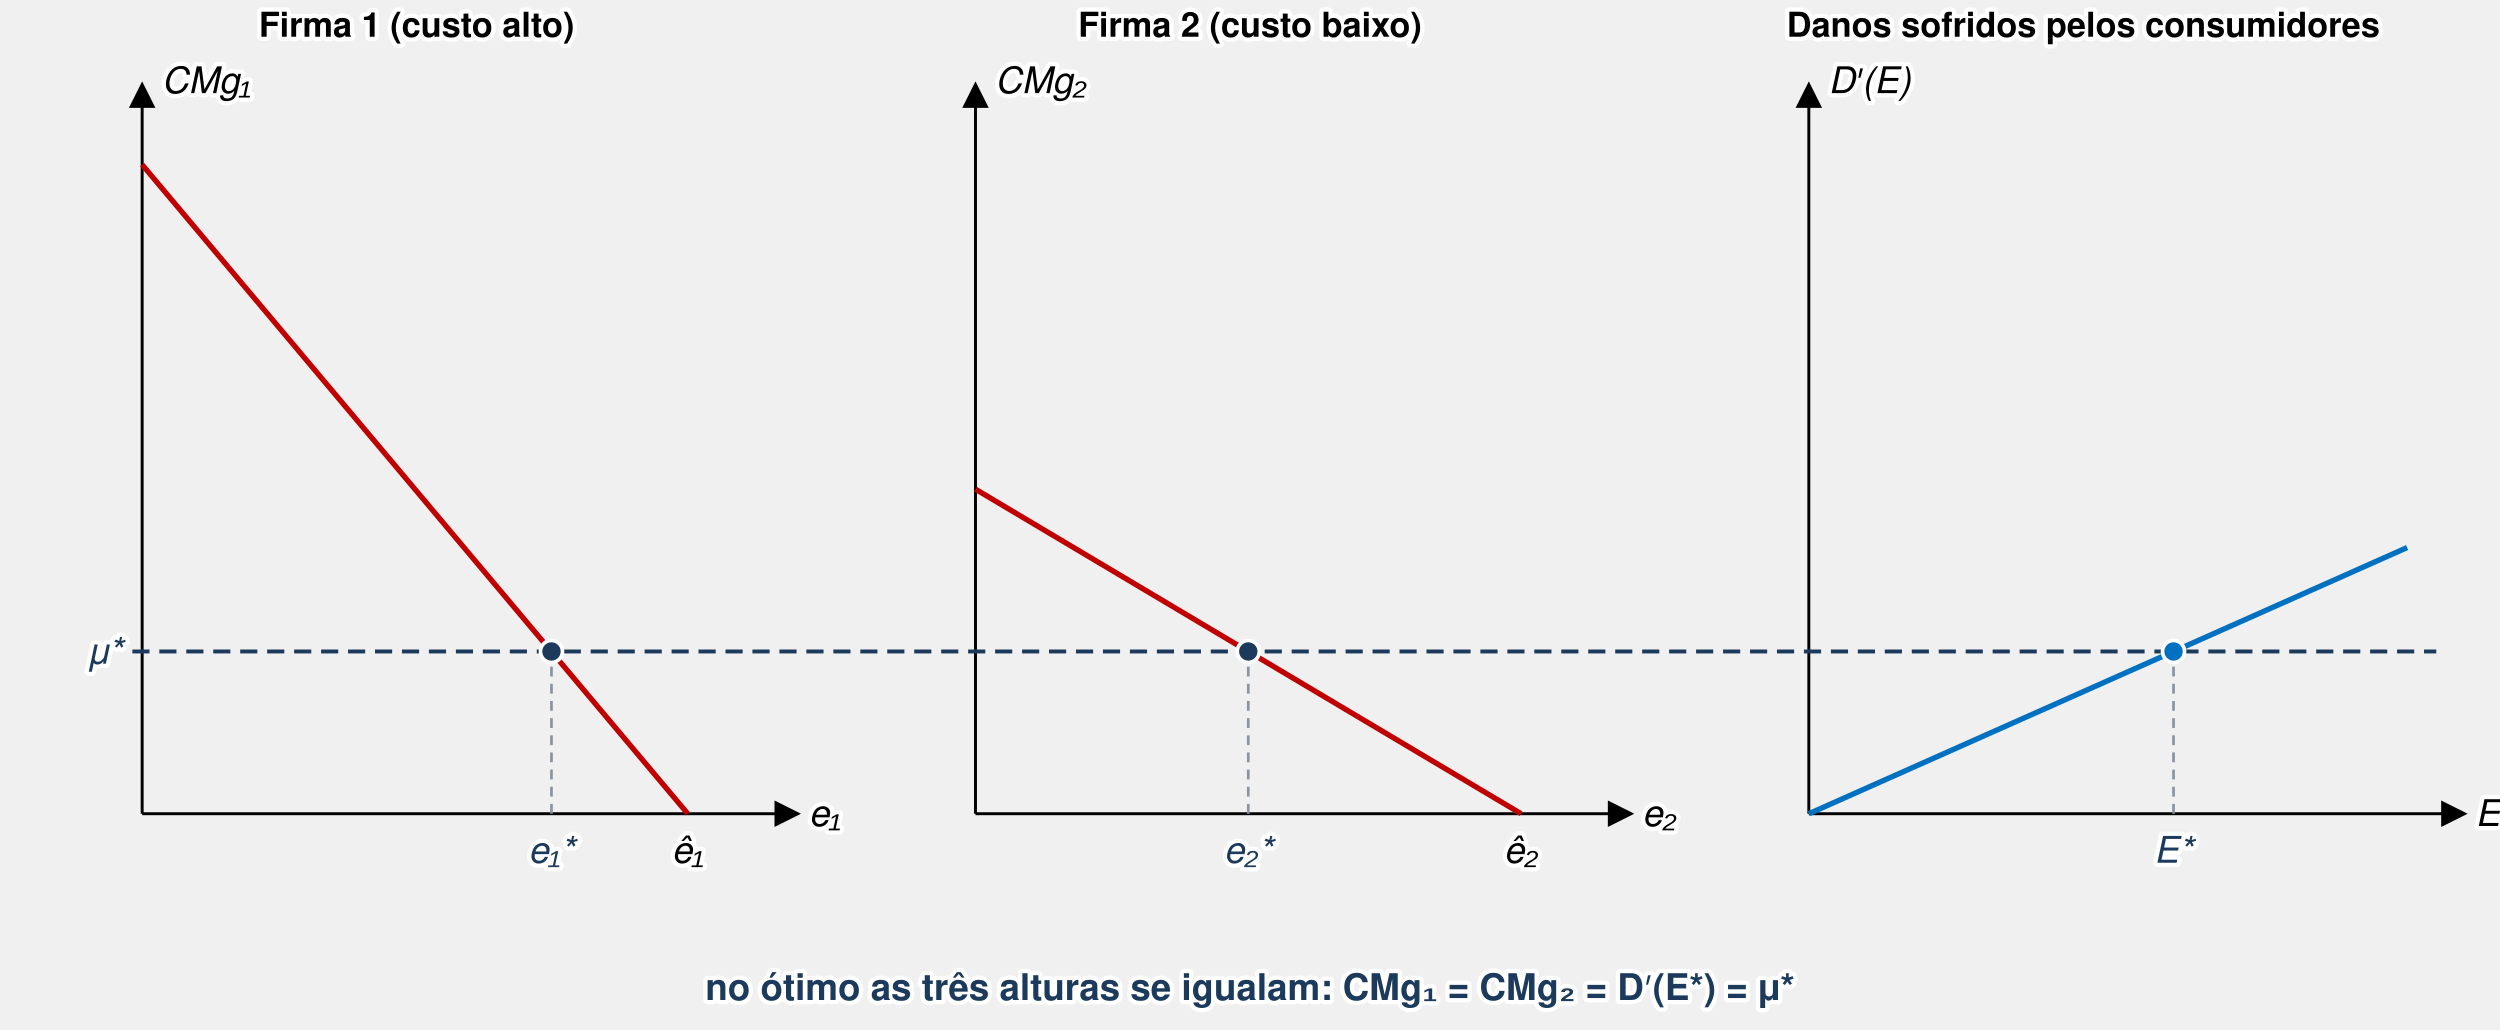
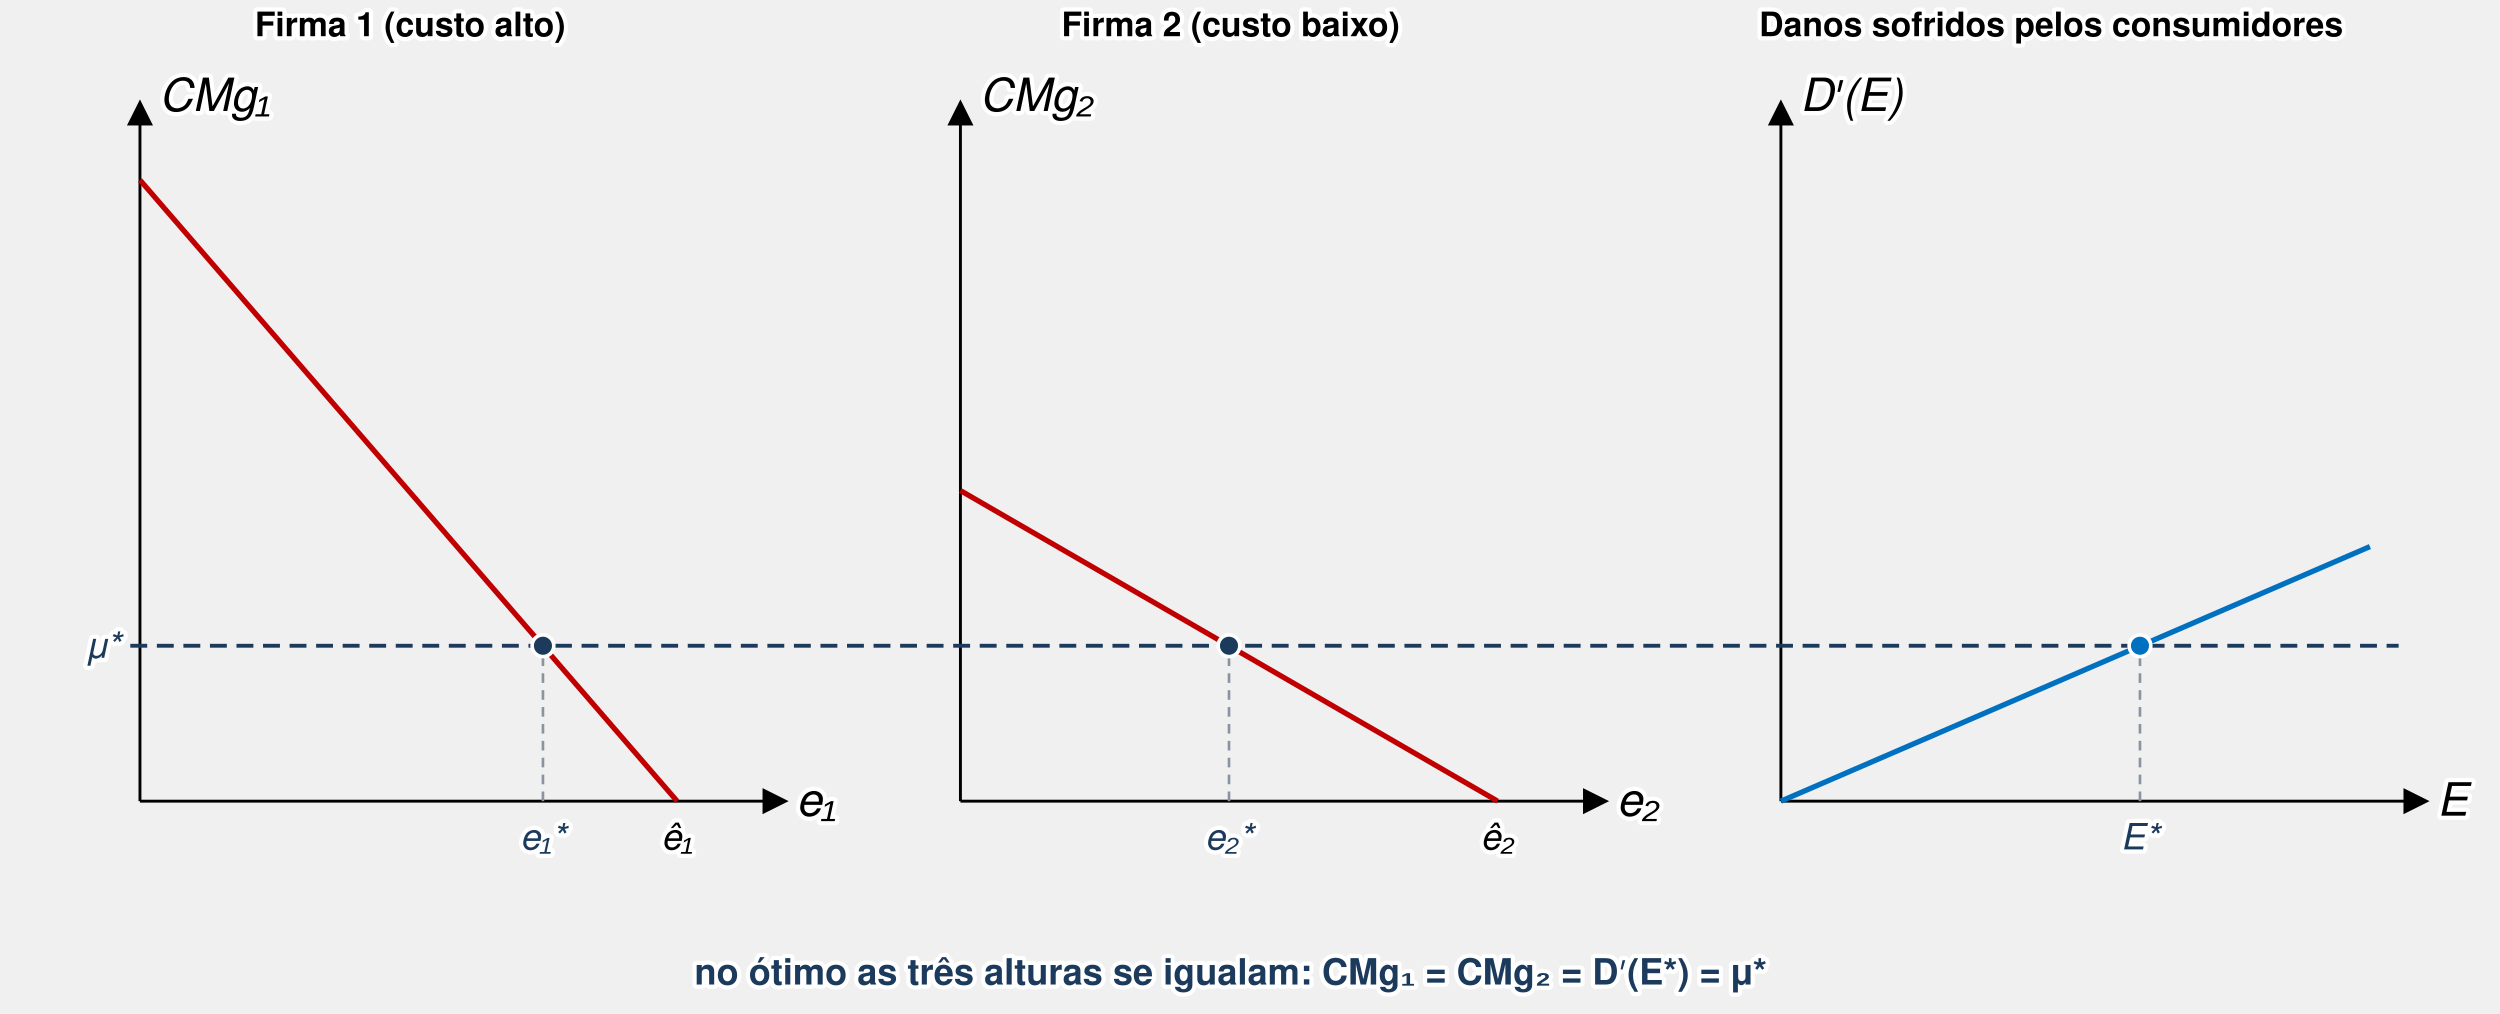
- <svg xmlns="http://www.w3.org/2000/svg" width="1020" height="420" viewBox="0 0 1020 420" role="img" font-family="Source Sans Pro, Helvetica, Arial, sans-serif">
+ <svg xmlns="http://www.w3.org/2000/svg" width="1036" height="420" viewBox="0 0 1036 420" role="img" font-family="Source Sans Pro, Helvetica, Arial, sans-serif">
  <defs>
    <marker id="seta" markerWidth="9" markerHeight="9" refX="5" refY="4.5" orient="auto">
      <path d="M0,0 L9,4.5 L0,9 Z" fill="#000000" />
    </marker>
    <marker id="seta-apagada" markerWidth="9" markerHeight="9" refX="5" refY="4.5" orient="auto">
      <path d="M0,0 L9,4.5 L0,9 Z" fill="#c8d0d8" />
    </marker>
  </defs>
  <text x="170.0" y="15.0" font-size="14" fill="#000000" text-anchor="middle" font-weight="600" stroke="#ffffff" stroke-width="3.5" stroke-linejoin="round" paint-order="stroke">Firma 1 (custo alto)</text>
  <text x="510.0" y="15.0" font-size="14" fill="#000000" text-anchor="middle" font-weight="600" stroke="#ffffff" stroke-width="3.5" stroke-linejoin="round" paint-order="stroke">Firma 2 (custo baixo)</text>
  <text x="850.0" y="15.0" font-size="14" fill="#000000" text-anchor="middle" font-weight="600" stroke="#ffffff" stroke-width="3.5" stroke-linejoin="round" paint-order="stroke">Danos sofridos pelos consumidores</text>
-   <line x1="58.0" y1="332.0" x2="58.0" y2="38.0" stroke="#000000" stroke-width="1.2" marker-end="url(#seta)" />
+   <line x1="58.0" y1="332.0" x2="58.0" y2="46.0" stroke="#000000" stroke-width="1.2" marker-end="url(#seta)" />
  <line x1="58.0" y1="332.0" x2="322.0" y2="332.0" stroke="#000000" stroke-width="1.2" marker-end="url(#seta)" />
-   <text x="330.0" y="337.0" font-size="15" fill="#000000" text-anchor="start" font-style="italic" stroke="#ffffff" stroke-width="3.5" stroke-linejoin="round" paint-order="stroke">e₁</text>
-   <text x="66.0" y="38.0" font-size="15" fill="#000000" text-anchor="start" font-style="italic" stroke="#ffffff" stroke-width="3.5" stroke-linejoin="round" paint-order="stroke">CMg₁</text>
-   <line x1="398.0" y1="332.0" x2="398.0" y2="38.0" stroke="#000000" stroke-width="1.2" marker-end="url(#seta)" />
+   <text x="330.0" y="338.0" font-size="19" fill="#000000" text-anchor="start" font-style="italic" stroke="#ffffff" stroke-width="3.5" stroke-linejoin="round" paint-order="stroke">e₁</text>
+   <text x="66.0" y="46.0" font-size="19" fill="#000000" text-anchor="start" font-style="italic" stroke="#ffffff" stroke-width="3.5" stroke-linejoin="round" paint-order="stroke">CMg₁</text>
+   <line x1="398.0" y1="332.0" x2="398.0" y2="46.0" stroke="#000000" stroke-width="1.2" marker-end="url(#seta)" />
  <line x1="398.0" y1="332.0" x2="662.0" y2="332.0" stroke="#000000" stroke-width="1.2" marker-end="url(#seta)" />
-   <text x="670.0" y="337.0" font-size="15" fill="#000000" text-anchor="start" font-style="italic" stroke="#ffffff" stroke-width="3.5" stroke-linejoin="round" paint-order="stroke">e₂</text>
-   <text x="406.0" y="38.0" font-size="15" fill="#000000" text-anchor="start" font-style="italic" stroke="#ffffff" stroke-width="3.5" stroke-linejoin="round" paint-order="stroke">CMg₂</text>
-   <line x1="738.0" y1="332.0" x2="738.0" y2="38.0" stroke="#000000" stroke-width="1.2" marker-end="url(#seta)" />
+   <text x="670.0" y="338.0" font-size="19" fill="#000000" text-anchor="start" font-style="italic" stroke="#ffffff" stroke-width="3.5" stroke-linejoin="round" paint-order="stroke">e₂</text>
+   <text x="406.0" y="46.0" font-size="19" fill="#000000" text-anchor="start" font-style="italic" stroke="#ffffff" stroke-width="3.5" stroke-linejoin="round" paint-order="stroke">CMg₂</text>
+   <line x1="738.0" y1="332.0" x2="738.0" y2="46.0" stroke="#000000" stroke-width="1.2" marker-end="url(#seta)" />
  <line x1="738.0" y1="332.0" x2="1002.0" y2="332.0" stroke="#000000" stroke-width="1.2" marker-end="url(#seta)" />
-   <text x="1010.0" y="337.0" font-size="15" fill="#000000" text-anchor="start" font-style="italic" stroke="#ffffff" stroke-width="3.5" stroke-linejoin="round" paint-order="stroke">E</text>
-   <text x="746.0" y="38.0" font-size="15" fill="#000000" text-anchor="start" font-style="italic" stroke="#ffffff" stroke-width="3.5" stroke-linejoin="round" paint-order="stroke">D′(E)</text>
-   <line x1="58.0" y1="67.2" x2="280.6" y2="332.0" stroke="#C00000" stroke-width="2.2" />
-   <line x1="398.0" y1="199.6" x2="620.6" y2="332.0" stroke="#C00000" stroke-width="2.2" />
-   <line x1="738.0" y1="332.0" x2="982.1" y2="223.4" stroke="#0070C0" stroke-width="2.2" />
+   <text x="1010.0" y="338.0" font-size="19" fill="#000000" text-anchor="start" font-style="italic" stroke="#ffffff" stroke-width="3.5" stroke-linejoin="round" paint-order="stroke">E</text>
+   <text x="746.0" y="46.0" font-size="19" fill="#000000" text-anchor="start" font-style="italic" stroke="#ffffff" stroke-width="3.5" stroke-linejoin="round" paint-order="stroke">D′(E)</text>
+   <line x1="58.0" y1="74.6" x2="280.6" y2="332.0" stroke="#C00000" stroke-width="2.2" />
+   <line x1="398.0" y1="203.3" x2="620.6" y2="332.0" stroke="#C00000" stroke-width="2.2" />
+   <line x1="738.0" y1="332.0" x2="982.1" y2="226.5" stroke="#0070C0" stroke-width="2.2" />
  <text x="280.6" y="352.0" font-size="15" fill="#000000" text-anchor="middle" font-style="italic" stroke="#ffffff" stroke-width="3.5" stroke-linejoin="round" paint-order="stroke">ê₁</text>
  <text x="620.6" y="352.0" font-size="15" fill="#000000" text-anchor="middle" font-style="italic" stroke="#ffffff" stroke-width="3.5" stroke-linejoin="round" paint-order="stroke">ê₂</text>
-   <line x1="54.0" y1="265.8" x2="994.0" y2="265.8" stroke="#1b3a5c" stroke-width="1.6" stroke-dasharray="7 4" />
-   <line x1="225.0" y1="332.0" x2="225.0" y2="265.8" stroke="#8a94a0" stroke-width="1.1" stroke-dasharray="4 3" />
-   <line x1="509.3" y1="332.0" x2="509.3" y2="265.8" stroke="#8a94a0" stroke-width="1.1" stroke-dasharray="4 3" />
-   <line x1="886.8" y1="332.0" x2="886.8" y2="265.8" stroke="#8a94a0" stroke-width="1.1" stroke-dasharray="4 3" />
-   <circle cx="225.0" cy="265.8" r="4.5" fill="#1b3a5c" stroke="#ffffff" stroke-width="1.5" />
-   <circle cx="509.3" cy="265.8" r="4.5" fill="#1b3a5c" stroke="#ffffff" stroke-width="1.5" />
-   <circle cx="886.8" cy="265.8" r="4.5" fill="#0070C0" stroke="#ffffff" stroke-width="1.5" />
+   <line x1="54.0" y1="267.6" x2="994.0" y2="267.6" stroke="#1b3a5c" stroke-width="1.6" stroke-dasharray="7 4" />
+   <line x1="225.0" y1="332.0" x2="225.0" y2="267.6" stroke="#8a94a0" stroke-width="1.1" stroke-dasharray="4 3" />
+   <line x1="509.3" y1="332.0" x2="509.3" y2="267.6" stroke="#8a94a0" stroke-width="1.1" stroke-dasharray="4 3" />
+   <line x1="886.8" y1="332.0" x2="886.8" y2="267.6" stroke="#8a94a0" stroke-width="1.1" stroke-dasharray="4 3" />
+   <circle cx="225.0" cy="267.6" r="4.5" fill="#1b3a5c" stroke="#ffffff" stroke-width="1.5" />
+   <circle cx="509.3" cy="267.6" r="4.5" fill="#1b3a5c" stroke="#ffffff" stroke-width="1.5" />
+   <circle cx="886.8" cy="267.6" r="4.5" fill="#0070C0" stroke="#ffffff" stroke-width="1.5" />
  <text x="225.0" y="352.0" font-size="15" fill="#1b3a5c" text-anchor="middle" font-style="italic" stroke="#ffffff" stroke-width="3.5" stroke-linejoin="round" paint-order="stroke">e₁*</text>
  <text x="509.3" y="352.0" font-size="15" fill="#1b3a5c" text-anchor="middle" font-style="italic" stroke="#ffffff" stroke-width="3.5" stroke-linejoin="round" paint-order="stroke">e₂*</text>
  <text x="886.8" y="352.0" font-size="15" fill="#1b3a5c" text-anchor="middle" font-style="italic" stroke="#ffffff" stroke-width="3.5" stroke-linejoin="round" paint-order="stroke">E*</text>
-   <text x="50.0" y="270.8" font-size="15" fill="#1b3a5c" text-anchor="end" font-style="italic" stroke="#ffffff" stroke-width="3.5" stroke-linejoin="round" paint-order="stroke">μ*</text>
+   <text x="50.0" y="272.6" font-size="15" fill="#1b3a5c" text-anchor="end" font-style="italic" stroke="#ffffff" stroke-width="3.5" stroke-linejoin="round" paint-order="stroke">μ*</text>
  <text x="510.0" y="408.0" font-size="15" fill="#1b3a5c" text-anchor="middle" font-weight="600" stroke="#ffffff" stroke-width="3.5" stroke-linejoin="round" paint-order="stroke">no ótimo as três alturas se igualam: CMg₁ = CMg₂ = D′(E*) = μ*</text>
</svg>
